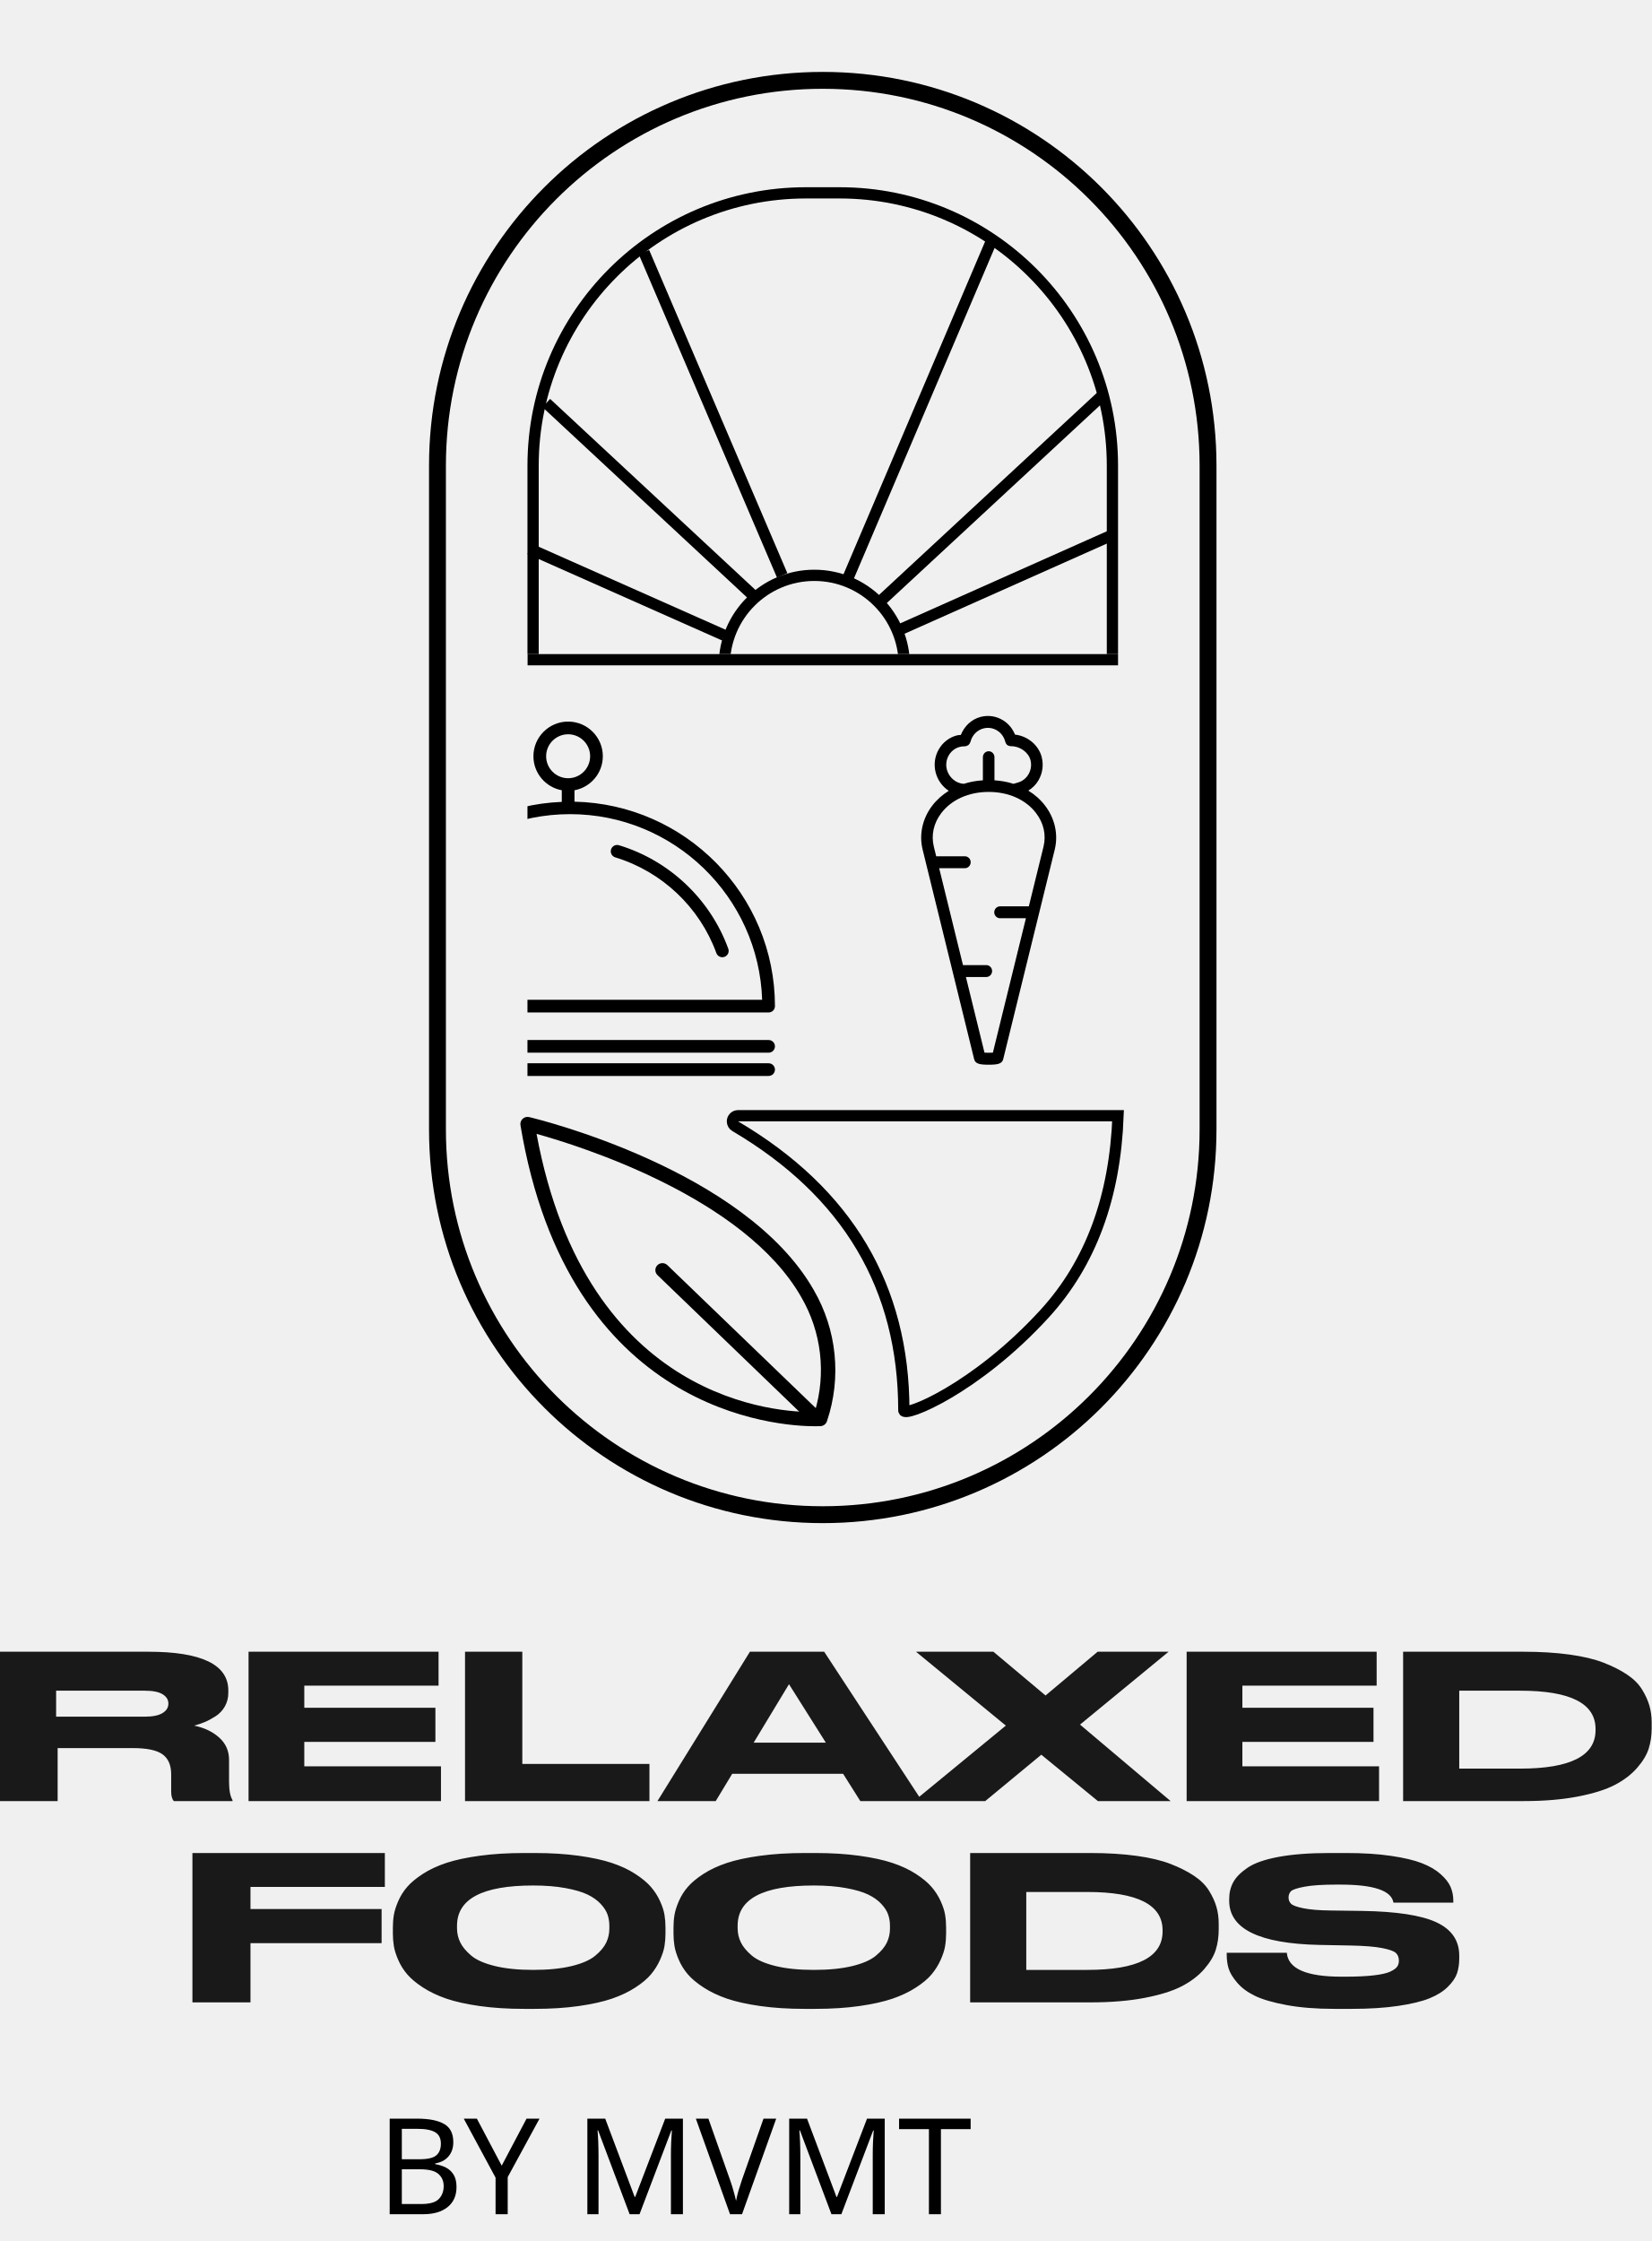
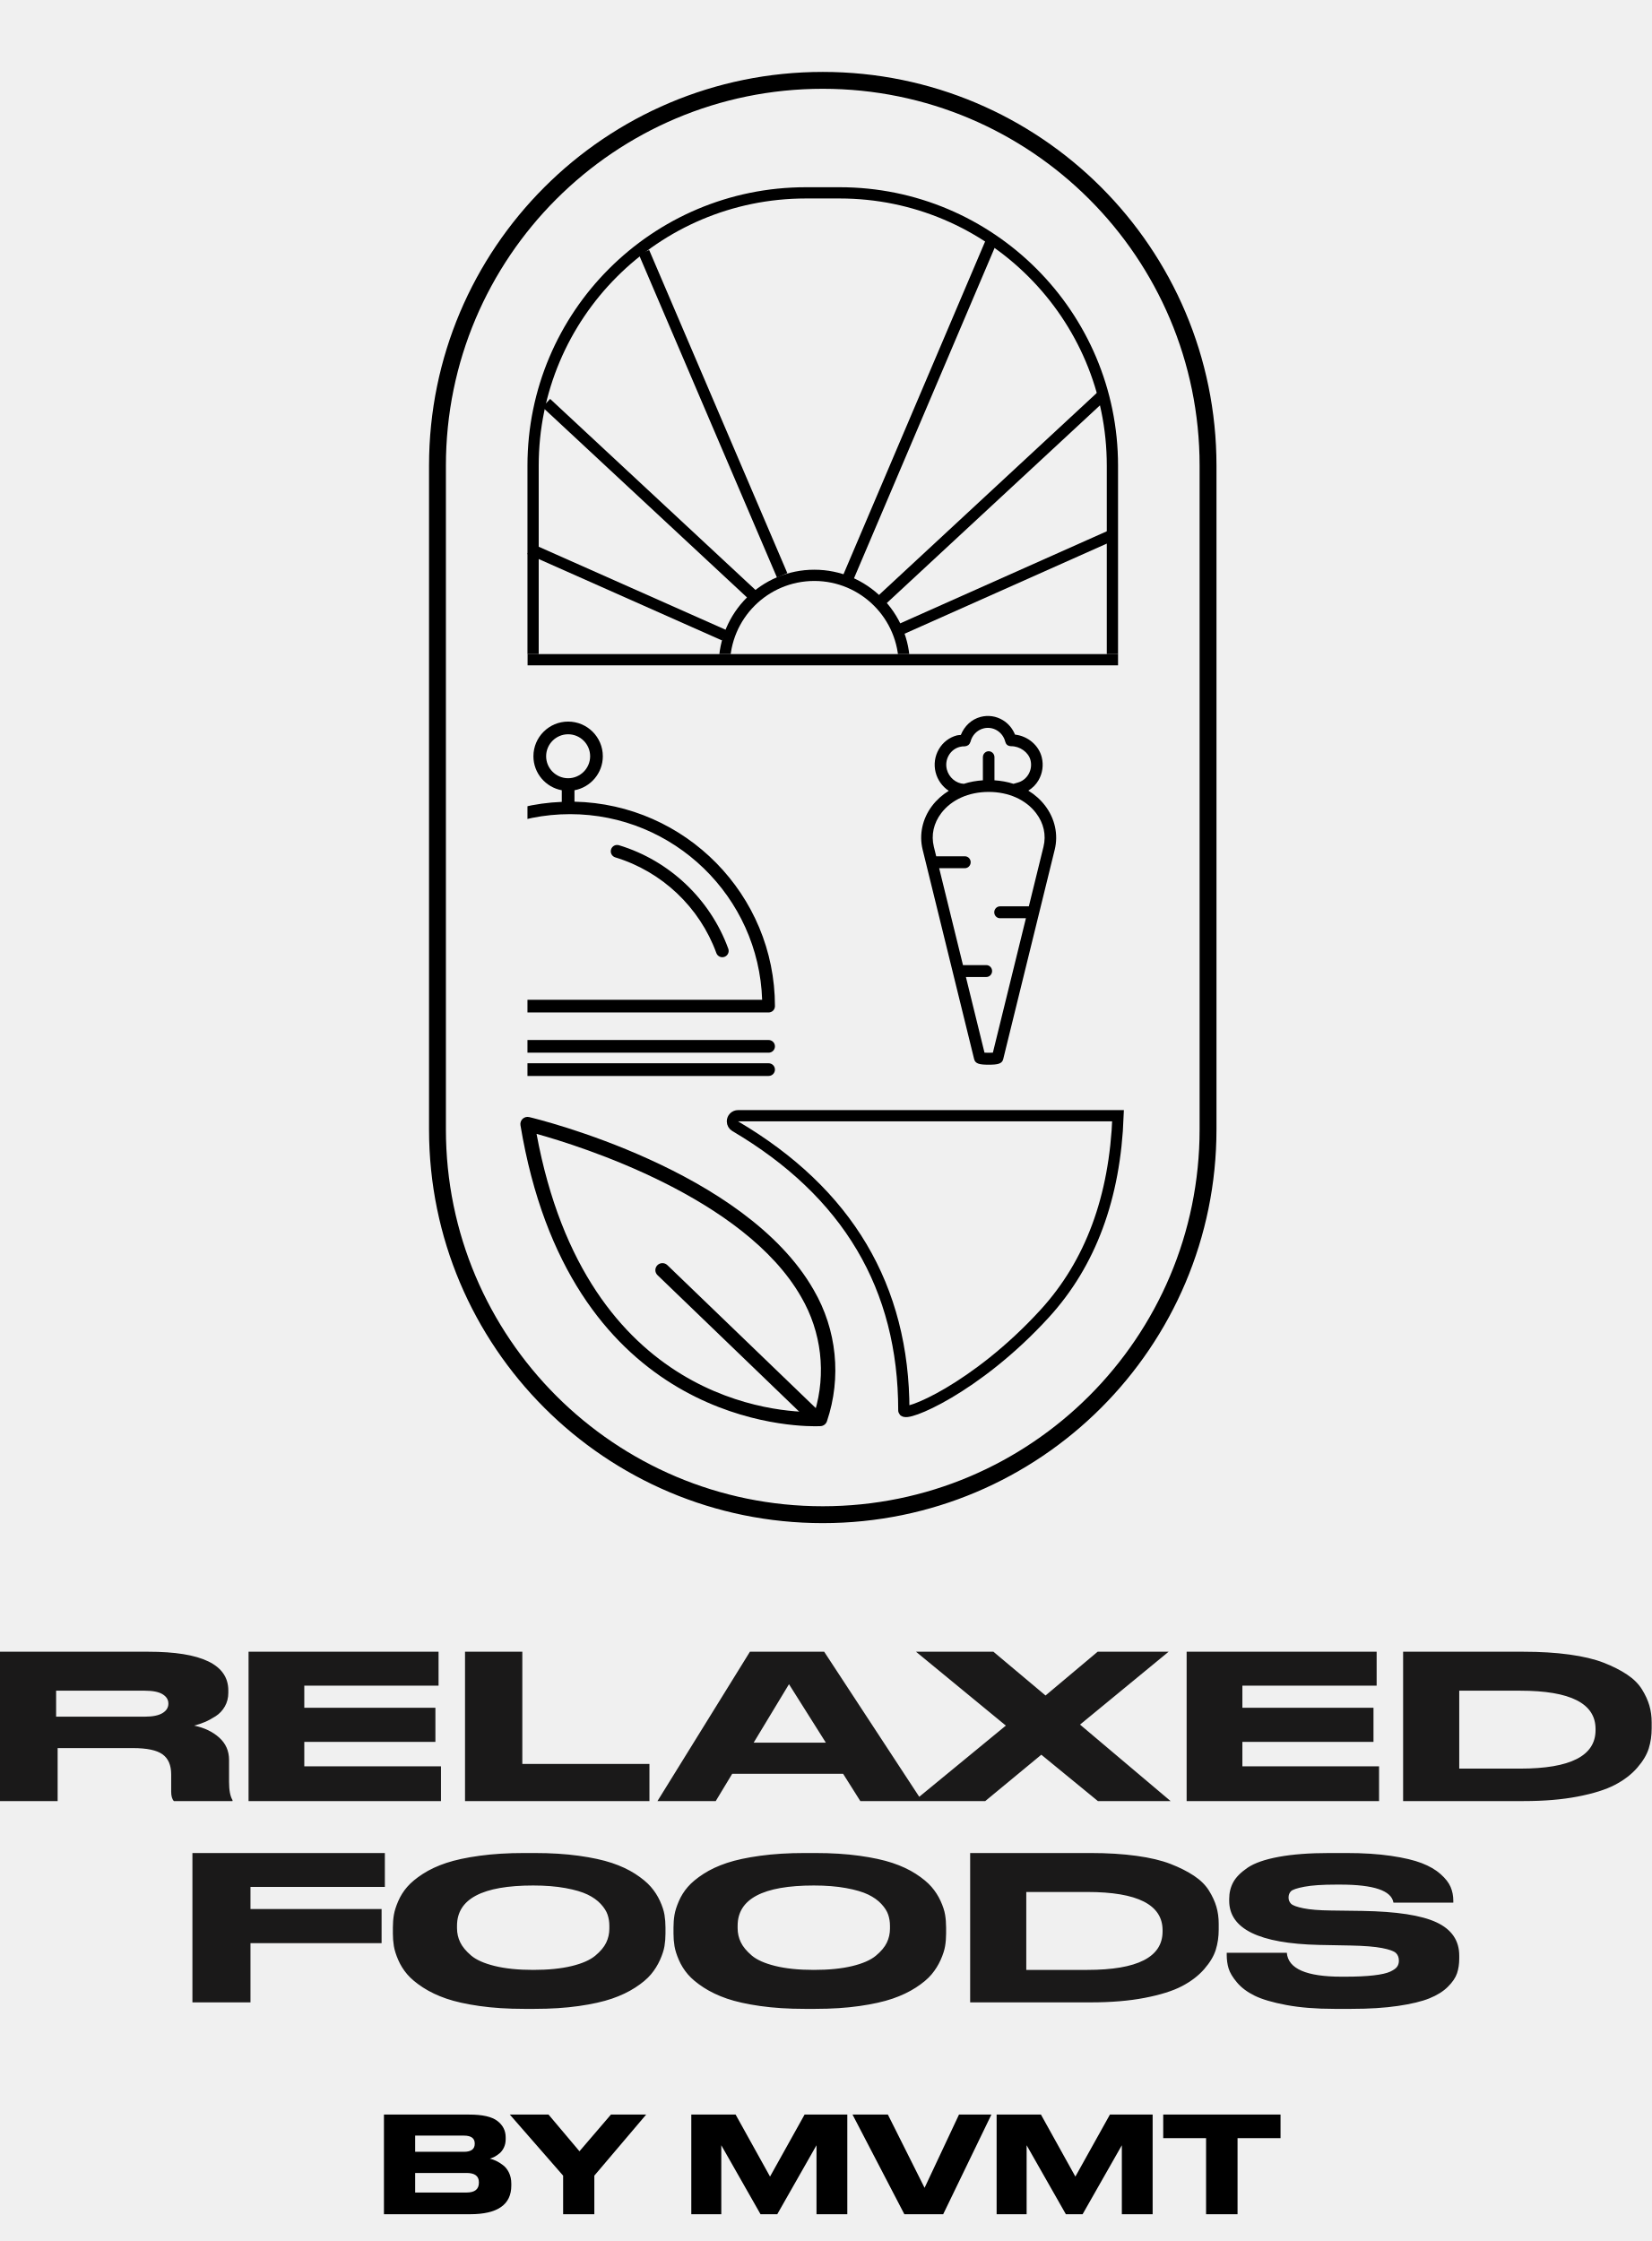
<svg xmlns="http://www.w3.org/2000/svg" xmlns:xlink="http://www.w3.org/1999/xlink" width="185px" height="251px" viewBox="0 0 185 251" version="1.1">
  <defs>
    <rect id="path-1" x="0" y="0" width="38.43" height="46.62" />
    <rect id="path-3" x="0" y="0" width="69.3" height="53.55" />
  </defs>
  <g id="Artboard" stroke="none" stroke-width="1" fill="none" fill-rule="evenodd">
    <path d="M6.456,201.727 L6.456,195.792 L14.878,195.792 C16.448,195.792 17.556,196.024 18.203,196.489 C18.849,196.953 19.173,197.703 19.173,198.737 L19.173,200.671 C19.173,201.165 19.274,201.517 19.477,201.727 L26.044,201.727 L26.044,201.615 C25.785,201.195 25.656,200.513 25.656,199.569 L25.656,197.118 C25.656,196.114 25.291,195.282 24.561,194.623 C23.832,193.963 22.894,193.514 21.749,193.274 C22.156,193.169 22.548,193.038 22.927,192.88 C23.305,192.723 23.712,192.506 24.146,192.228 C24.58,191.951 24.926,191.584 25.185,191.127 C25.443,190.669 25.573,190.164 25.573,189.609 L25.573,189.339 C25.573,186.446 22.59,185 16.624,185 L0,185 L0,201.727 L6.456,201.727 Z M6.286,192.273 L6.286,189.364 L16.215,189.364 C17.115,189.364 17.781,189.496 18.212,189.762 C18.644,190.028 18.859,190.373 18.859,190.798 L18.859,190.818 C18.859,191.257 18.639,191.609 18.198,191.874 C17.758,192.14 17.097,192.273 16.215,192.273 L6.286,192.273 Z M49.393,201.727 L49.393,197.838 L34.083,197.838 L34.083,195.095 L48.769,195.095 L48.769,191.273 L34.083,191.273 L34.083,188.8 L49.122,188.8 L49.122,185 L27.84,185 L27.84,201.727 L49.393,201.727 Z M72.743,201.727 L72.743,197.568 L58.504,197.568 L58.504,185 L52.087,185 L52.087,201.727 L72.743,201.727 Z M80.168,201.727 L82.014,198.67 L94.435,198.67 L96.363,201.727 L103.277,201.727 L92.315,185 L83.997,185 L73.641,201.727 L80.168,201.727 Z M92.5,195.182 L84.417,195.182 L88.373,188.636 L92.5,195.182 Z M110.355,201.727 L116.636,196.534 L122.973,201.727 L131.117,201.727 L120.972,193.161 L130.894,185 L122.945,185 L117.109,189.901 L111.272,185 L102.601,185 L112.662,193.274 L102.379,201.727 L110.355,201.727 Z M154.466,201.727 L154.466,197.838 L139.156,197.838 L139.156,195.095 L153.842,195.095 L153.842,191.273 L139.156,191.273 L139.156,188.8 L154.195,188.8 L154.195,185 L132.913,185 L132.913,201.727 L154.466,201.727 Z M170.67,201.727 C172.949,201.727 174.963,201.559 176.714,201.221 C178.464,200.884 179.85,200.449 180.871,199.917 C181.891,199.385 182.726,198.748 183.373,198.006 C184.02,197.264 184.453,196.541 184.672,195.837 C184.891,195.132 185,194.383 185,193.588 L185,192.914 C185,192.239 184.913,191.606 184.74,191.014 C184.567,190.422 184.289,189.819 183.906,189.204 C183.523,188.59 182.967,188.039 182.238,187.552 C181.509,187.065 180.634,186.623 179.613,186.225 C178.592,185.828 177.315,185.525 175.784,185.315 C174.252,185.105 172.539,185 170.643,185 L157.16,185 L157.16,201.727 L170.67,201.727 Z M163.447,198.091 L163.447,189.364 L170.276,189.364 C175.901,189.364 178.714,190.792 178.714,193.649 L178.714,193.783 C178.714,196.655 175.901,198.091 170.276,198.091 L163.447,198.091 Z M28.056,224.273 L28.056,217.64 L42.742,217.64 L42.742,213.818 L28.056,213.818 L28.056,211.345 L43.107,211.345 L43.107,207.545 L21.553,207.545 L21.553,224.273 L28.056,224.273 Z M59.888,225 C61.7,225 63.348,224.894 64.832,224.683 C66.317,224.471 67.554,224.195 68.544,223.855 C69.534,223.515 70.407,223.1 71.163,222.609 C71.92,222.117 72.503,221.626 72.914,221.135 C73.325,220.644 73.661,220.107 73.923,219.526 C74.184,218.944 74.352,218.426 74.427,217.973 C74.501,217.519 74.539,217.051 74.539,216.567 L74.539,215.887 C74.539,215.389 74.501,214.913 74.427,214.459 C74.352,214.006 74.184,213.492 73.923,212.918 C73.661,212.344 73.32,211.815 72.9,211.331 C72.48,210.847 71.896,210.364 71.149,209.88 C70.402,209.397 69.529,208.989 68.53,208.656 C67.531,208.324 66.294,208.055 64.818,207.851 C63.343,207.647 61.7,207.545 59.888,207.545 L58.684,207.545 C56.872,207.545 55.219,207.647 53.725,207.851 C52.231,208.055 50.985,208.324 49.986,208.656 C48.986,208.989 48.113,209.397 47.366,209.88 C46.619,210.364 46.036,210.847 45.616,211.331 C45.195,211.815 44.859,212.347 44.607,212.929 C44.355,213.511 44.192,214.025 44.117,214.471 C44.042,214.916 44.005,215.389 44.005,215.887 L44.005,216.567 C44.005,217.051 44.042,217.519 44.117,217.973 C44.192,218.426 44.355,218.944 44.607,219.526 C44.859,220.107 45.195,220.644 45.616,221.135 C46.036,221.626 46.624,222.117 47.38,222.609 C48.137,223.1 49.01,223.515 50,223.855 C50.989,224.195 52.231,224.471 53.725,224.683 C55.219,224.894 56.872,225 58.684,225 L59.888,225 Z M59.721,220.636 C58.039,220.636 56.603,220.49 55.413,220.197 C54.222,219.904 53.339,219.511 52.762,219.018 C52.186,218.525 51.78,218.032 51.544,217.539 C51.307,217.046 51.189,216.522 51.189,215.967 L51.189,215.689 C51.189,212.684 54.033,211.182 59.721,211.182 C61.081,211.182 62.286,211.278 63.335,211.471 C64.383,211.663 65.21,211.906 65.815,212.199 C66.42,212.492 66.911,212.842 67.289,213.251 C67.667,213.659 67.922,214.06 68.054,214.453 C68.186,214.846 68.252,215.258 68.252,215.689 L68.252,216.013 C68.252,216.568 68.134,217.092 67.898,217.585 C67.662,218.078 67.251,218.567 66.665,219.053 C66.079,219.538 65.196,219.924 64.015,220.209 C62.834,220.494 61.403,220.636 59.721,220.636 Z M91.32,225 C93.132,225 94.78,224.894 96.264,224.683 C97.749,224.471 98.986,224.195 99.976,223.855 C100.966,223.515 101.839,223.1 102.595,222.609 C103.352,222.117 103.935,221.626 104.346,221.135 C104.757,220.644 105.093,220.107 105.355,219.526 C105.616,218.944 105.784,218.426 105.859,217.973 C105.934,217.519 105.971,217.051 105.971,216.567 L105.971,215.887 C105.971,215.389 105.934,214.913 105.859,214.459 C105.784,214.006 105.616,213.492 105.355,212.918 C105.093,212.344 104.752,211.815 104.332,211.331 C103.912,210.847 103.328,210.364 102.581,209.88 C101.834,209.397 100.961,208.989 99.962,208.656 C98.963,208.324 97.726,208.055 96.25,207.851 C94.775,207.647 93.132,207.545 91.32,207.545 L90.116,207.545 C88.304,207.545 86.651,207.647 85.157,207.851 C83.663,208.055 82.417,208.324 81.418,208.656 C80.419,208.989 79.545,209.397 78.798,209.88 C78.051,210.364 77.468,210.847 77.048,211.331 C76.627,211.815 76.291,212.347 76.039,212.929 C75.787,213.511 75.624,214.025 75.549,214.471 C75.474,214.916 75.437,215.389 75.437,215.887 L75.437,216.567 C75.437,217.051 75.474,217.519 75.549,217.973 C75.624,218.426 75.787,218.944 76.039,219.526 C76.291,220.107 76.627,220.644 77.048,221.135 C77.468,221.626 78.056,222.117 78.812,222.609 C79.569,223.1 80.442,223.515 81.432,223.855 C82.421,224.195 83.663,224.471 85.157,224.683 C86.651,224.894 88.304,225 90.116,225 L91.32,225 Z M91.153,220.636 C89.471,220.636 88.035,220.49 86.845,220.197 C85.654,219.904 84.771,219.511 84.194,219.018 C83.618,218.525 83.212,218.032 82.976,217.539 C82.739,217.046 82.621,216.522 82.621,215.967 L82.621,215.689 C82.621,212.684 85.465,211.182 91.153,211.182 C92.513,211.182 93.718,211.278 94.767,211.471 C95.816,211.663 96.642,211.906 97.247,212.199 C97.852,212.492 98.343,212.842 98.721,213.251 C99.099,213.659 99.354,214.06 99.486,214.453 C99.618,214.846 99.684,215.258 99.684,215.689 L99.684,216.013 C99.684,216.568 99.566,217.092 99.33,217.585 C99.094,218.078 98.683,218.567 98.097,219.053 C97.511,219.538 96.628,219.924 95.447,220.209 C94.266,220.494 92.835,220.636 91.153,220.636 Z M122.175,224.273 C124.454,224.273 126.468,224.104 128.219,223.767 C129.969,223.43 131.354,222.995 132.375,222.463 C133.396,221.931 134.23,221.294 134.878,220.552 C135.525,219.81 135.958,219.087 136.177,218.382 C136.395,217.678 136.505,216.928 136.505,216.134 L136.505,215.459 C136.505,214.785 136.418,214.152 136.245,213.56 C136.072,212.968 135.794,212.364 135.411,211.75 C135.028,211.135 134.472,210.584 133.743,210.097 C133.013,209.61 132.138,209.168 131.117,208.771 C130.096,208.374 128.82,208.07 127.289,207.86 C125.757,207.65 124.043,207.545 122.147,207.545 L108.665,207.545 L108.665,224.273 L122.175,224.273 Z M114.951,220.636 L114.951,211.909 L121.781,211.909 C127.406,211.909 130.218,213.337 130.218,216.194 L130.218,216.329 C130.218,219.201 127.406,220.636 121.781,220.636 L114.951,220.636 Z M151.367,225 C153.362,225 155.102,224.89 156.589,224.671 C158.076,224.452 159.249,224.169 160.108,223.821 C160.967,223.474 161.655,223.043 162.172,222.529 C162.689,222.015 163.031,221.513 163.197,221.022 C163.363,220.531 163.447,219.975 163.447,219.356 L163.447,219.038 C163.447,217.346 162.597,216.103 160.898,215.309 C159.198,214.516 156.418,214.089 152.558,214.029 L149.095,213.983 C147.765,213.968 146.731,213.885 145.992,213.734 C145.253,213.583 144.791,213.413 144.606,213.224 C144.422,213.035 144.329,212.804 144.329,212.532 C144.329,212.245 144.417,212.011 144.593,211.83 C144.768,211.648 145.271,211.478 146.103,211.32 C146.934,211.161 148.125,211.082 149.677,211.082 L150.12,211.082 C153.87,211.082 155.855,211.754 156.077,213.099 L162.782,213.099 L162.782,212.872 C162.782,212.328 162.68,211.818 162.477,211.342 C162.274,210.866 161.9,210.387 161.355,209.903 C160.81,209.419 160.108,209.011 159.249,208.679 C158.39,208.346 157.24,208.074 155.8,207.863 C154.359,207.651 152.697,207.545 150.813,207.545 L148.901,207.545 C146.666,207.545 144.773,207.689 143.221,207.976 C141.67,208.263 140.511,208.668 139.744,209.189 C138.978,209.71 138.442,210.251 138.137,210.81 C137.832,211.369 137.68,211.996 137.68,212.691 L137.68,212.895 C137.68,216.038 141.032,217.686 147.737,217.837 L151.284,217.905 C152.817,217.935 153.99,218.03 154.802,218.188 C155.615,218.347 156.132,218.532 156.354,218.744 C156.576,218.955 156.686,219.242 156.686,219.605 C156.686,219.862 156.622,220.085 156.492,220.274 C156.363,220.463 156.104,220.648 155.717,220.829 C155.329,221.01 154.71,221.15 153.86,221.248 C153.011,221.347 151.939,221.396 150.646,221.396 L150.259,221.396 C146.324,221.396 144.283,220.504 144.135,218.721 L137.403,218.721 L137.403,218.97 C137.403,219.499 137.472,219.998 137.611,220.466 C137.749,220.935 138.063,221.46 138.553,222.042 C139.042,222.624 139.703,223.119 140.534,223.527 C141.365,223.935 142.547,224.282 144.08,224.569 C145.613,224.856 147.405,225 149.455,225 L151.367,225 Z" id="RELAXEDFOODS" fill="#1A1919" fill-rule="nonzero" />
    <g id="logo" transform="translate(49, 9)">
      <rect id="Rectangle" stroke="#000000" stroke-width="1.89" x="0" y="0" width="86.31" height="160.65" rx="43.155" />
      <g id="cloche1-2" transform="translate(10.08, 67.41)">
        <mask id="mask-2" fill="white">
          <use xlink:href="#path-1" />
        </mask>
        <g id="Rectangle" />
        <g id="cloche1" mask="url(#mask-2)" fill="#000000" fill-rule="nonzero">
          <g transform="translate(4.72, 24.41) scale(-1, 1) translate(-4.72, -24.41) translate(-18.28, 4.41)" id="Shape">
            <path d="M0.711,32.581 L45.188,32.581 C45.198,32.581 45.209,32.582 45.216,32.581 C45.609,32.581 45.927,32.264 45.927,31.871 C45.927,31.799 45.917,31.732 45.897,31.668 C45.791,19.432 36.031,9.481 23.876,8.993 L23.876,7.692 C25.681,7.357 27.052,5.779 27.052,3.882 C27.052,1.741 25.309,0 23.165,0 C21.022,0 19.279,1.741 19.279,3.882 C19.279,5.779 20.65,7.357 22.454,7.692 L22.454,8.971 C10.03,9.239 0,19.398 0,31.872 C0,32.264 0.318,32.581 0.711,32.581 Z M20.7,3.882 C20.7,2.525 21.806,1.421 23.164,1.421 C24.523,1.421 25.629,2.525 25.629,3.882 C25.629,5.239 24.523,6.344 23.164,6.344 C21.806,6.344 20.7,5.239 20.7,3.882 Z M22.949,10.367 C34.583,10.367 44.089,19.63 44.466,31.16 L1.434,31.16 C1.81,19.631 11.316,10.367 22.949,10.367 Z M17.469,13.849 C11.82,15.561 7.244,19.894 5.227,25.439 C5.092,25.808 5.282,26.215 5.652,26.349 C5.732,26.378 5.814,26.392 5.895,26.392 C6.185,26.392 6.459,26.212 6.563,25.924 C8.429,20.797 12.66,16.791 17.884,15.209 C18.259,15.095 18.472,14.698 18.358,14.322 C18.244,13.947 17.852,13.733 17.469,13.849 Z M45.188,35.665 L0.711,35.665 C0.318,35.665 0,35.982 0,36.375 C0,36.768 0.318,37.086 0.711,37.086 L45.188,37.086 C45.581,37.086 45.899,36.768 45.899,36.375 C45.898,35.982 45.581,35.665 45.188,35.665 Z M45.188,38.269 L0.711,38.269 C0.318,38.269 0,38.587 0,38.979 C0,39.372 0.318,39.69 0.711,39.69 L45.188,39.69 C45.581,39.69 45.899,39.372 45.899,38.979 C45.898,38.587 45.581,38.269 45.188,38.269 Z" />
          </g>
        </g>
      </g>
      <g id="carrot" transform="translate(54.00643, 71.19)" fill="#000000" fill-rule="nonzero">
        <path d="M14.071,10.07 C13.555,9.387 12.911,8.814 12.173,8.363 C12.636,8.076 13.033,7.69 13.316,7.199 C13.767,6.419 13.895,5.505 13.678,4.627 C13.344,3.284 12.122,2.251 10.682,2.087 C10.41,1.419 9.949,0.854 9.332,0.478 C8.574,0.014 7.688,-0.117 6.83,0.106 C5.806,0.374 5.009,1.137 4.615,2.125 C4.468,2.143 4.319,2.137 4.175,2.175 C3.319,2.4 2.6,2.953 2.149,3.732 C1.697,4.512 1.571,5.426 1.788,6.304 C2.007,7.184 2.554,7.915 3.259,8.386 C2.535,8.836 1.903,9.399 1.394,10.07 C0.309,11.503 -0.077,13.287 0.335,14.964 L6.105,38.437 C6.234,38.965 6.732,39.06 7.733,39.06 C8.734,39.06 9.232,38.965 9.361,38.439 L15.133,14.964 C15.544,13.287 15.157,11.504 14.071,10.07 Z M3.044,5.976 C2.911,5.441 2.99,4.885 3.263,4.412 C3.536,3.937 3.974,3.602 4.492,3.466 C4.674,3.417 4.862,3.396 5.048,3.402 C5.05,3.402 5.051,3.401 5.055,3.401 C5.059,3.401 5.064,3.402 5.069,3.402 C5.079,3.402 5.085,3.394 5.095,3.394 C5.217,3.387 5.325,3.346 5.421,3.279 C5.44,3.266 5.46,3.258 5.477,3.243 C5.571,3.163 5.636,3.056 5.675,2.933 C5.68,2.919 5.693,2.913 5.696,2.898 C5.874,2.16 6.432,1.584 7.148,1.397 C8.222,1.115 9.316,1.783 9.59,2.886 C9.593,2.896 9.599,2.904 9.603,2.914 C9.661,3.151 9.823,3.326 10.081,3.367 C10.108,3.374 10.136,3.376 10.165,3.379 C10.191,3.379 10.21,3.391 10.236,3.389 C11.217,3.372 12.197,4.062 12.419,4.957 C12.552,5.491 12.474,6.046 12.2,6.521 C11.926,6.995 11.49,7.33 10.972,7.467 L10.735,7.537 C10.667,7.558 10.575,7.585 10.507,7.6 C9.839,7.383 9.123,7.257 8.381,7.207 L8.381,4.618 C8.381,4.25 8.091,3.952 7.733,3.952 C7.375,3.952 7.085,4.25 7.085,4.618 L7.085,7.207 C6.341,7.257 5.625,7.383 4.956,7.6 C4.086,7.567 3.269,6.885 3.044,5.976 Z M13.875,14.638 L12.232,21.324 L9.005,21.324 C8.647,21.324 8.357,21.624 8.357,21.99 C8.357,22.356 8.647,22.656 9.005,22.656 L11.905,22.656 L8.204,37.711 C7.96,37.727 7.509,37.727 7.265,37.711 L5.183,29.237 L7.469,29.237 C7.827,29.237 8.117,28.938 8.117,28.571 C8.117,28.205 7.827,27.905 7.469,27.905 L4.855,27.905 L2.187,17.05 L5.069,17.05 C5.427,17.05 5.717,16.751 5.717,16.383 C5.717,16.015 5.427,15.717 5.069,15.717 L1.856,15.717 L1.59,14.638 C1.273,13.343 1.566,12.012 2.417,10.89 C3.564,9.376 5.502,8.508 7.733,8.508 C9.964,8.508 11.902,9.376 13.049,10.891 C13.901,12.012 14.193,13.343 13.875,14.638 Z" id="Shape" />
      </g>
      <g id="leaf" transform="translate(26.73, 133.42) scale(-1, 1) translate(-26.73, -133.42) translate(8.73, 115.92)" fill="#000000" fill-rule="nonzero">
        <path d="M2.42,34.826 C2.047,34.826 1.835,34.814 1.812,34.812 C1.481,34.79 1.198,34.566 1.1,34.249 C-0.544,29.37 -0.003,24.019 2.585,19.566 C10.265,6.092 33.471,0.432 34.455,0.198 C34.717,0.135 34.993,0.208 35.19,0.392 C35.387,0.575 35.478,0.846 35.434,1.111 C30.066,33.391 6.522,34.826 2.42,34.826 Z M2.475,33.229 C6.322,33.297 28.038,32.285 33.632,2.077 C28.755,3.432 10.35,9.186 3.981,20.364 C1.716,24.259 1.171,28.918 2.475,33.229 Z" id="Shape" />
        <path d="M2.847,34.196 C2.525,34.196 2.235,34.003 2.113,33.708 C1.992,33.413 2.064,33.075 2.294,32.853 L18.981,16.778 C19.294,16.476 19.795,16.483 20.1,16.792 C20.406,17.102 20.399,17.597 20.086,17.899 L3.399,33.974 C3.252,34.116 3.053,34.196 2.847,34.196 L2.847,34.196 Z" id="Path" />
      </g>
      <g id="arc" transform="translate(8.82, 10.71)">
        <mask id="mask-4" fill="white">
          <use xlink:href="#path-3" />
        </mask>
        <g id="Rectangle" />
        <rect id="Rectangle" stroke="#000000" stroke-width="1.26" mask="url(#mask-4)" x="1.89" y="1.89" width="64.89" height="85.68" rx="30.555" />
        <circle id="Oval" stroke="#000000" stroke-width="1.26" mask="url(#mask-4)" cx="33.39" cy="54.81" r="10.08" />
        <line x1="1.513" y1="41.768" x2="23.31" y2="51.449" id="Path-4" stroke="#000000" stroke-width="1.26" mask="url(#mask-4)" />
        <line x1="3.369" y1="25.43" x2="26.823" y2="47.25" id="Path-4-Copy" stroke="#000000" stroke-width="1.26" mask="url(#mask-4)" />
        <line x1="14.311" y1="8.538" x2="29.787" y2="44.73" id="Path-4-Copy-2" stroke="#000000" stroke-width="1.26" mask="url(#mask-4)" />
        <line x1="33.39" y1="1.89" x2="33.39" y2="44.73" id="Path-4-Copy-3" stroke="#000000" stroke-width="1.26" mask="url(#mask-4)" />
        <line x1="37.17" y1="7.264" x2="53.236" y2="45.012" id="Path-4-Copy-2" stroke="#000000" stroke-width="1.26" mask="url(#mask-4)" transform="translate(45.2028, 26.13808) scale(1, -1) translate(-45.2028, -26.13808) " />
        <line x1="40.807" y1="24.57" x2="65.664" y2="47.623" id="Path-4-Copy" stroke="#000000" stroke-width="1.26" mask="url(#mask-4)" transform="translate(53.2356, 36.09666) scale(1, -1) translate(-53.2356, -36.09666) " />
        <line x1="42.608" y1="40.204" x2="66.78" y2="50.976" id="Path-4" stroke="#000000" stroke-width="1.26" mask="url(#mask-4)" transform="translate(54.69413, 45.59032) scale(1, -1) translate(-54.69413, -45.59032) " />
      </g>
      <line x1="10.094" y1="64.89" x2="76.23" y2="64.89" id="Path-9" stroke="#000000" stroke-width="1.26" />
      <path d="M33.347,117.139 C45.941,124.56 52.237,135.171 52.237,148.974 C52.237,149.782 60.291,146.577 68.007,138.136 C73.151,132.508 75.892,125.118 76.23,115.966 L33.667,115.966 C33.319,115.966 33.037,116.248 33.037,116.596 C33.037,116.819 33.155,117.026 33.347,117.139 Z" id="Path-10" stroke="#000000" stroke-width="1.26" />
    </g>
-     <text id="BY-MVMT" font-family="DrukWide-Medium, Druk Wide" font-size="15" font-style="expanded" font-weight="400" fill="#000000">
-       <tspan x="42.195" y="248">BY MVMT</tspan>
-     </text>
+     <path d="M52.65,248 C55.73,248 57.27,246.93 57.27,244.79 L57.27,244.79 L57.27,244.58 C57.27,244.12 57.185,243.713 57.015,243.357 C56.845,243.002 56.623,242.72 56.347,242.51 C56.072,242.3 55.818,242.14 55.583,242.03 C55.347,241.92 55.11,241.835 54.87,241.775 C55.04,241.725 55.212,241.655 55.388,241.565 C55.562,241.475 55.75,241.347 55.95,241.183 C56.15,241.018 56.315,240.798 56.445,240.523 C56.575,240.248 56.64,239.94 56.64,239.6 L56.64,239.6 L56.64,239.39 C56.64,238.64 56.33,238.028 55.71,237.553 C55.09,237.077 54.04,236.84 52.56,236.84 L52.56,236.84 L43.005,236.84 L43.005,248 L52.65,248 Z M51.96,241.01 L46.5,241.01 L46.5,239.195 L51.96,239.195 C52.77,239.195 53.175,239.49 53.175,240.08 L53.175,240.08 L53.175,240.11 C53.175,240.71 52.77,241.01 51.96,241.01 L51.96,241.01 Z M52.26,245.57 L46.5,245.57 L46.5,243.38 L52.26,243.38 C53.18,243.38 53.64,243.725 53.64,244.415 L53.64,244.415 L53.64,244.475 C53.64,245.205 53.18,245.57 52.26,245.57 L52.26,245.57 Z M66.57,248 L66.57,243.68 L72.375,236.84 L68.43,236.84 L64.905,240.95 L61.44,236.84 L57.105,236.84 L63.075,243.68 L63.075,248 L66.57,248 Z M80.79,248 L80.79,240.275 L85.185,248 L87.06,248 L91.455,240.275 L91.455,248 L94.905,248 L94.905,236.84 L90.12,236.84 L86.25,243.785 L82.395,236.84 L77.43,236.84 L77.43,248 L80.79,248 Z M105.645,248 L111.045,236.84 L107.415,236.84 L103.56,245.045 L99.45,236.84 L95.49,236.84 L101.295,248 L105.645,248 Z M114.99,248 L114.99,240.275 L119.385,248 L121.26,248 L125.655,240.275 L125.655,248 L129.105,248 L129.105,236.84 L124.32,236.84 L120.45,243.785 L116.595,236.84 L111.63,236.84 L111.63,248 L114.99,248 Z M138.615,248 L138.615,239.48 L143.43,239.48 L143.43,236.84 L130.29,236.84 L130.29,239.48 L135.09,239.48 L135.09,248 L138.615,248 Z" id="BYMVMT" fill="#000000" fill-rule="nonzero" />
  </g>
</svg>
